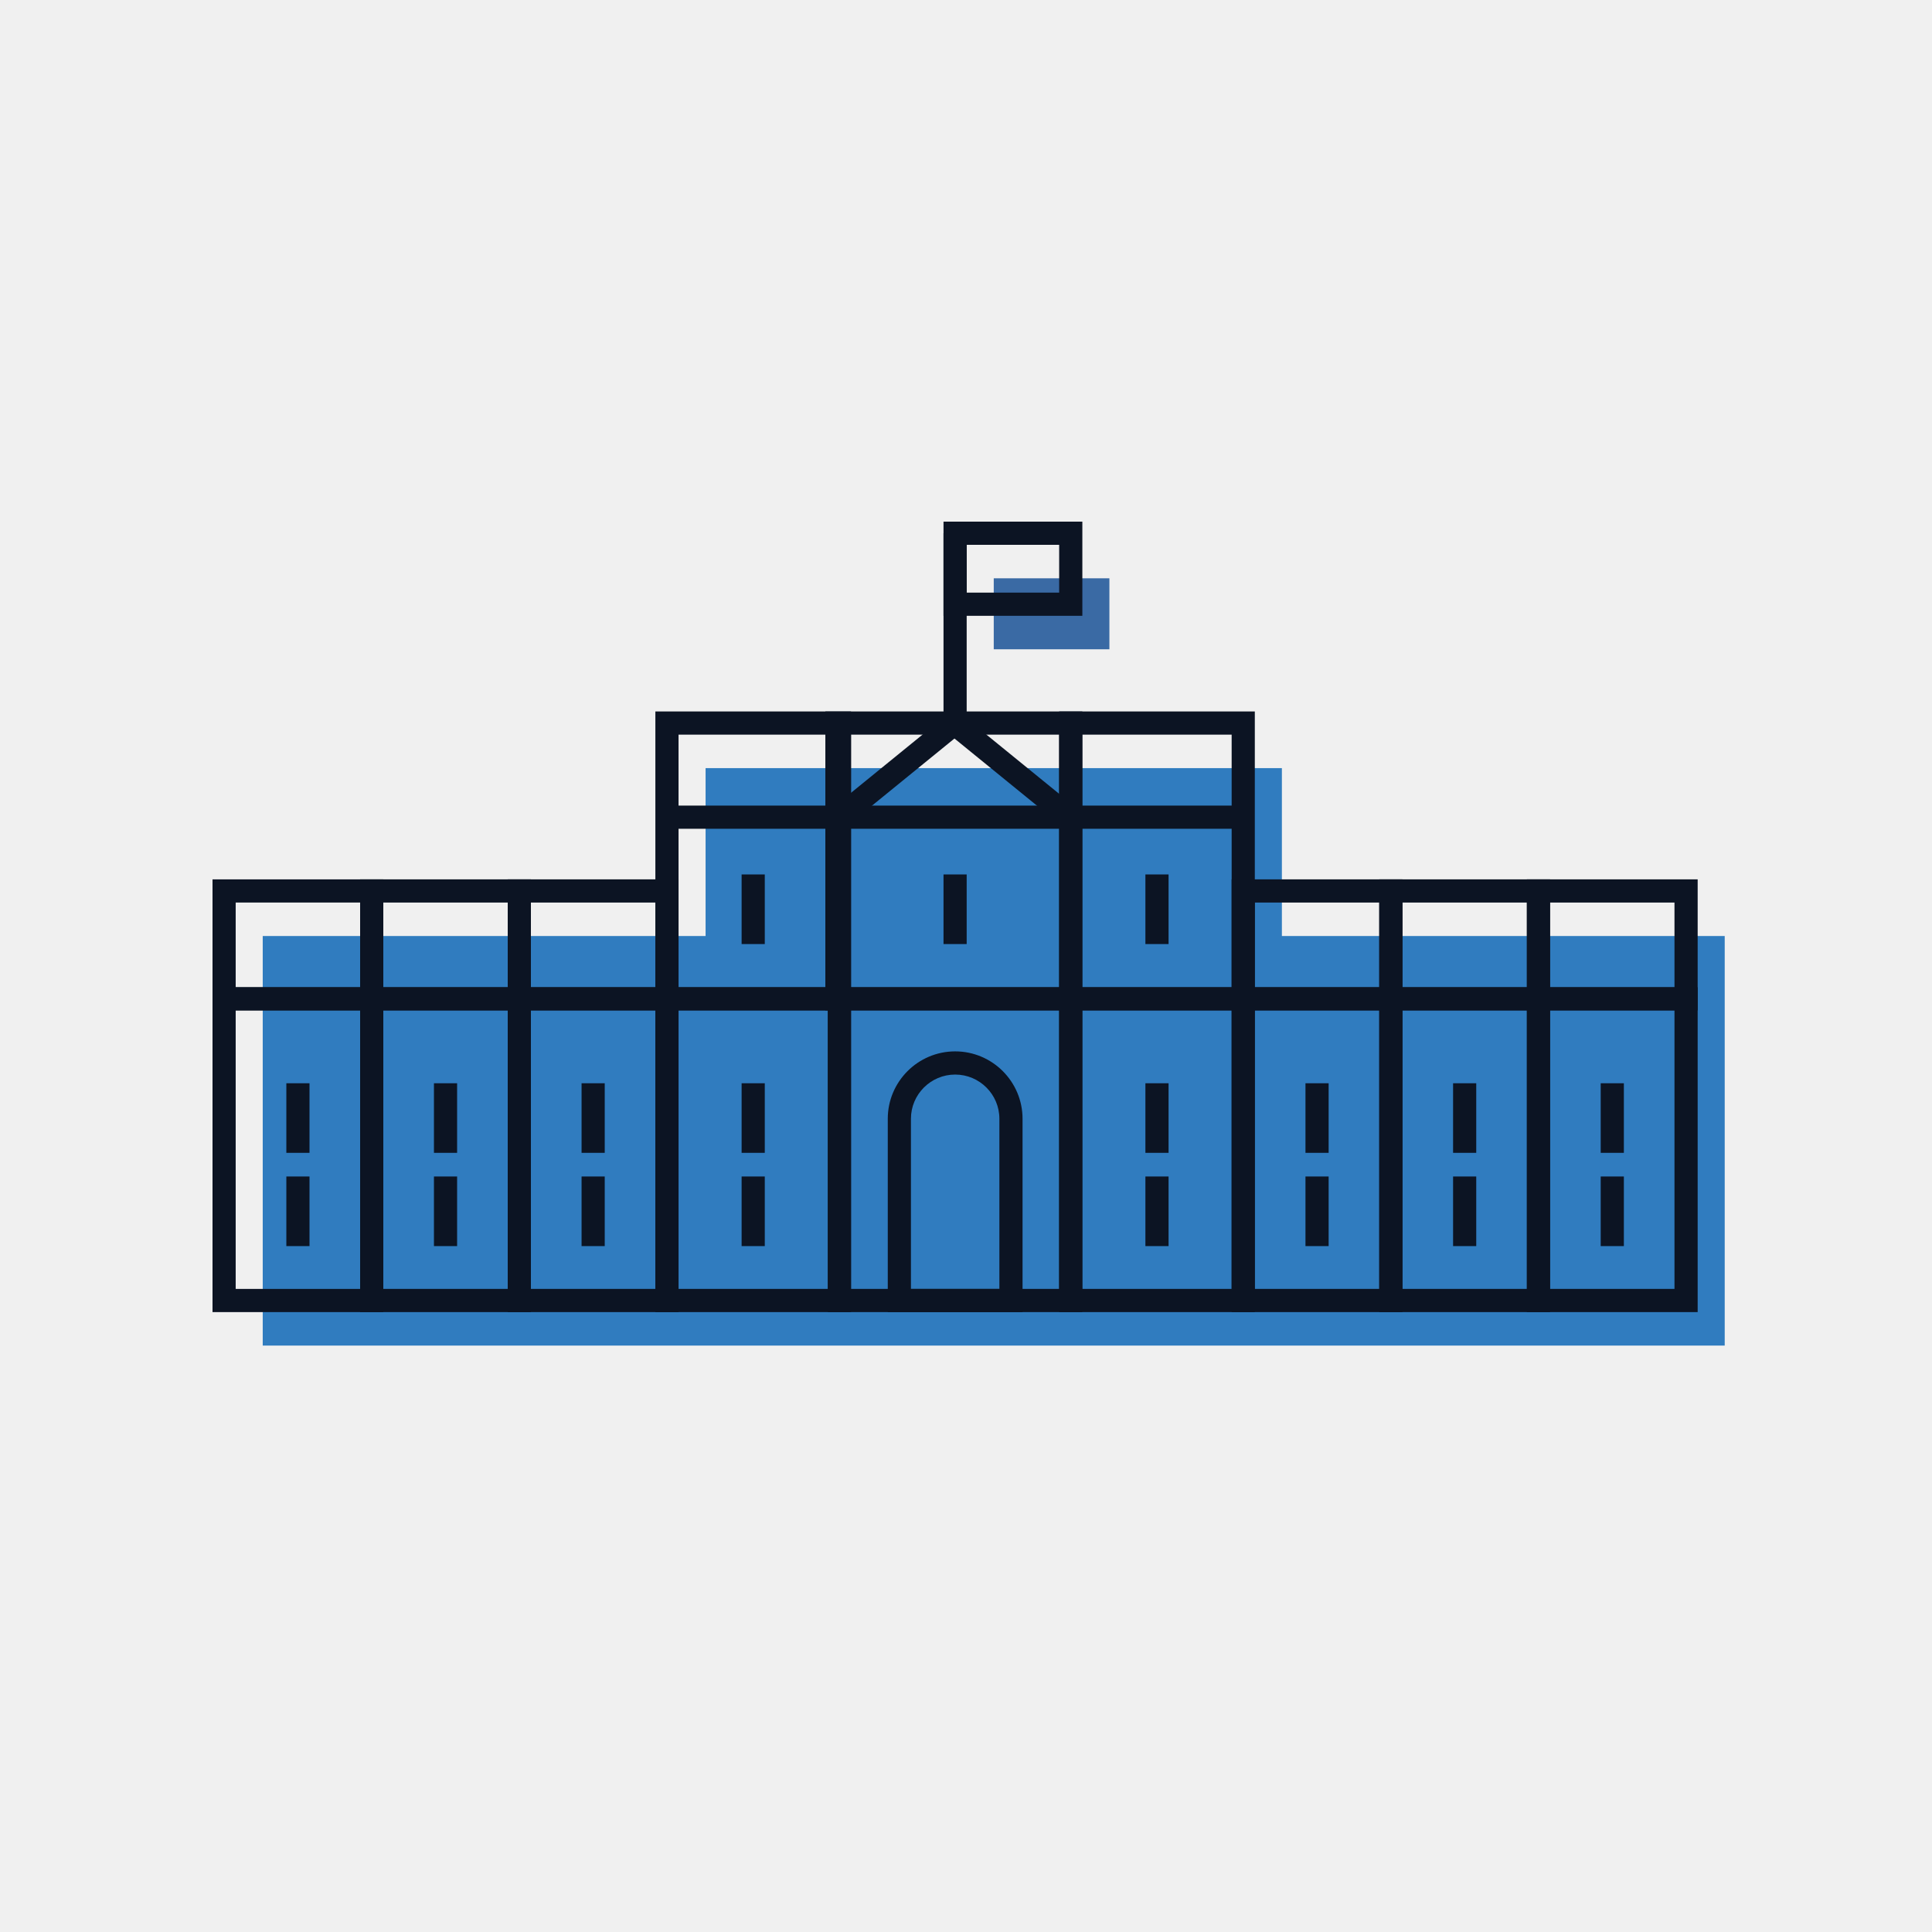
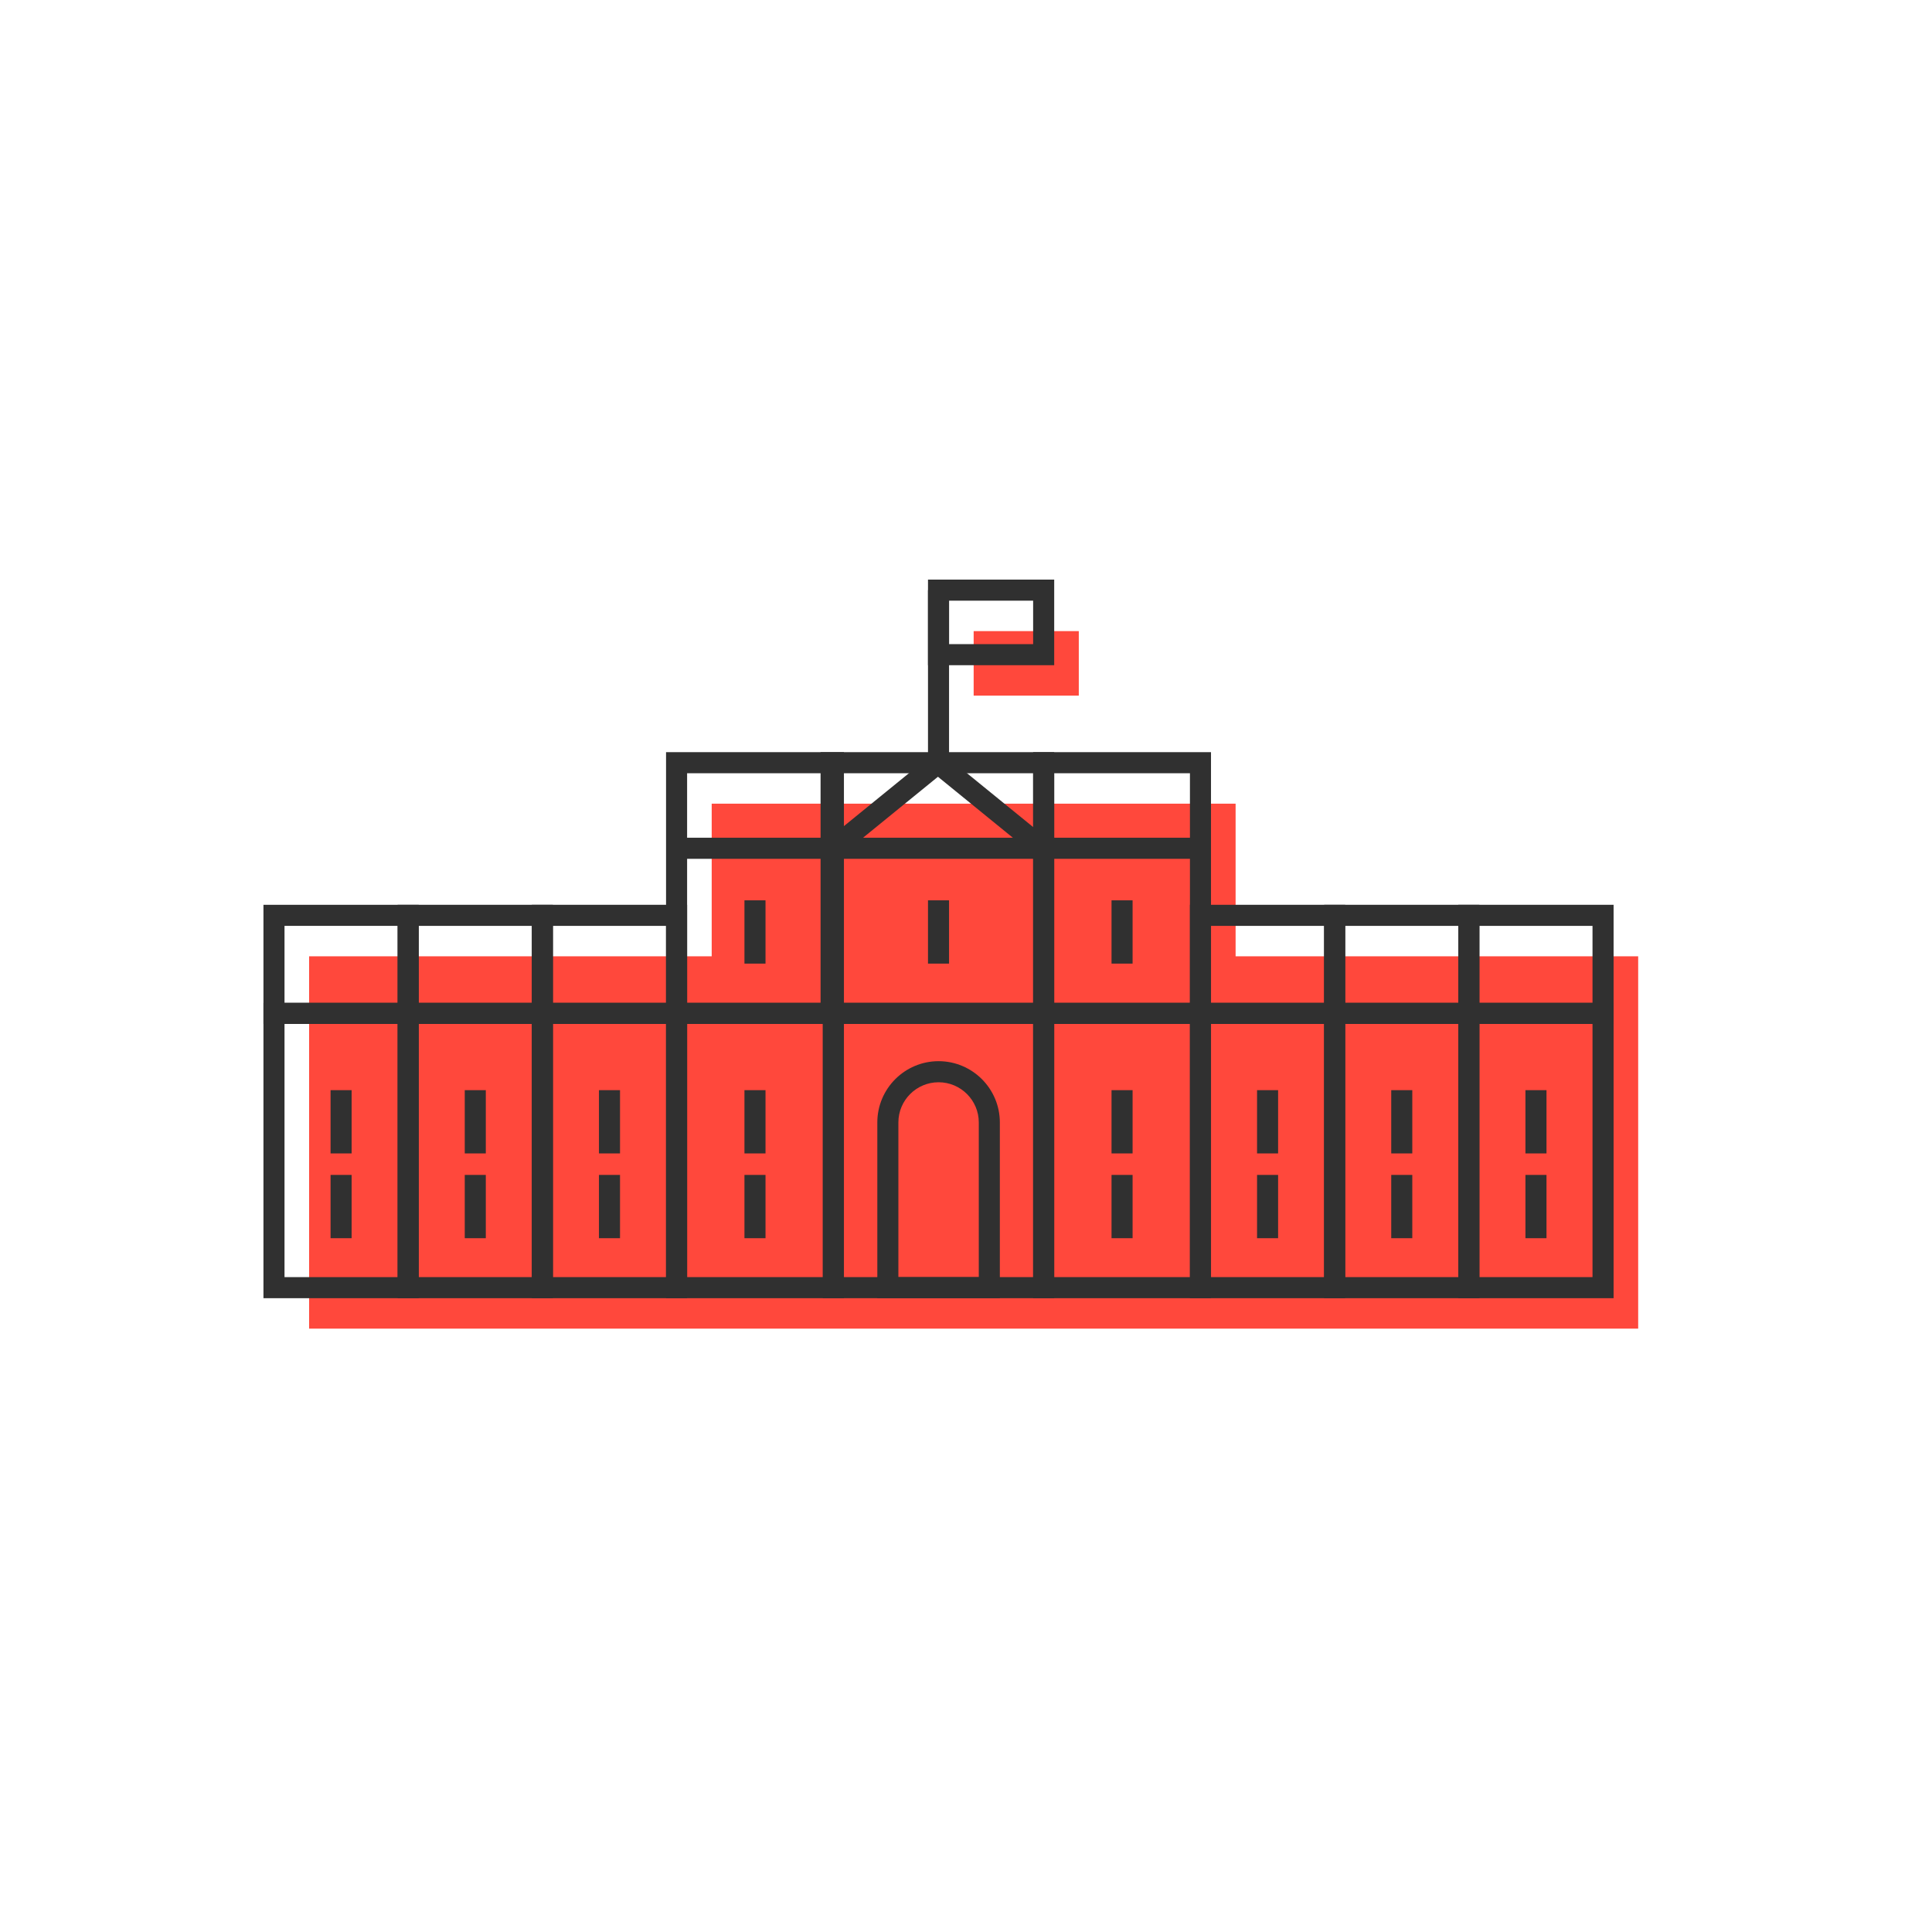
- <svg xmlns="http://www.w3.org/2000/svg" width="100px" height="100px" viewBox="0 0 100 100" version="1.1">
-   <defs />
-   <g id="Welcome" stroke="none" stroke-width="1" fill="none" fill-rule="evenodd">
-     <g id="Artboard-Copy-53">
-       <g id="Page-1-Copy" transform="translate(11, 27)">
-         <polygon id="Fill-1" fill="#307CBF" points="46.422 12.758 34.449 12.758 34.321 12.758 25.521 12.758 25.521 21.448 17.881 21.448 10.24 21.448 2.599 21.448 2.599 27.032 2.599 42.647 10.24 42.647 17.881 42.647 25.521 42.647 34.449 42.647 37.552 42.647 43.328 42.647 46.422 42.647 55.35 42.647 62.99 42.647 70.631 42.647 78.271 42.647 78.271 21.448 70.631 21.448 62.99 21.448 55.35 21.448 55.35 12.758" />
-         <polygon id="Fill-2" fill="#3A6AA4" points="40.436 6.607 46.422 6.607 46.422 2.933 40.436 2.933" />
-         <path d="M32.92,24.099 L43.822,24.099 L43.822,11.025 L32.92,11.025 L32.92,24.099 Z M31.72,25.299 L45.021,25.299 L45.021,9.825 L31.72,9.825 L31.72,25.299 Z" id="Fill-3" fill="#0C1423" />
-         <path d="M33.049,39.713 L43.822,39.713 L43.822,25.298 L33.049,25.298 L33.049,39.713 Z M31.849,40.914 L45.021,40.914 L45.021,24.099 L31.849,24.099 L31.849,40.914 Z" id="Fill-4" fill="#0C1423" />
-         <polygon id="Fill-5" fill="#0C1423" points="37.836 21.864 39.035 21.864 39.035 18.261 37.836 18.261" />
-         <polygon id="Fill-6" fill="#0C1423" points="31.85 24.699 33.049 24.699 33.049 10.425 31.85 10.425" />
-         <polygon id="Fill-7" fill="#0C1423" points="32.828 15.763 32.07 14.832 38.057 9.96 38.814 10.891" />
-         <polygon id="Fill-8" fill="#0C1423" points="43.978 15.763 37.992 10.891 38.749 9.96 44.736 14.832" />
-         <path d="M24.121,24.099 L31.85,24.099 L31.85,11.025 L24.121,11.025 L24.121,24.099 Z M22.922,25.299 L33.049,25.299 L33.049,9.825 L22.922,9.825 L22.922,25.299 Z" id="Fill-9" fill="#0C1423" />
-         <path d="M24.121,39.713 L31.85,39.713 L31.85,25.298 L24.121,25.298 L24.121,39.713 Z M22.922,40.914 L33.049,40.914 L33.049,24.099 L22.922,24.099 L22.922,40.914 Z" id="Fill-10" fill="#0C1423" />
-         <path d="M16.48,39.713 L22.921,39.713 L22.921,25.298 L16.48,25.298 L16.48,39.713 Z M15.281,40.914 L24.121,40.914 L24.121,24.099 L15.281,24.099 L15.281,40.914 Z" id="Fill-11" fill="#0C1423" />
-         <path d="M8.84,39.713 L15.281,39.713 L15.281,25.298 L8.84,25.298 L8.84,39.713 Z M7.64,40.914 L16.48,40.914 L16.48,24.099 L7.64,24.099 L7.64,40.914 Z" id="Fill-12" fill="#0C1423" />
-         <path d="M0,40.914 L8.84,40.914 L8.84,24.099 L0,24.099 L0,40.914 Z M1.199,39.714 L7.641,39.714 L7.641,25.299 L1.199,25.299 L1.199,39.714 Z" id="Fill-13" fill="#0C1423" />
-         <polygon id="Fill-14" fill="#0C1423" points="27.386 32.671 28.585 32.671 28.585 29.069 27.386 29.069" />
-         <polygon id="Fill-15" fill="#0C1423" points="27.386 37.498 28.585 37.498 28.585 33.895 27.386 33.895" />
-         <polygon id="Fill-16" fill="#0C1423" points="27.386 21.864 28.585 21.864 28.585 18.261 27.386 18.261" />
-         <polygon id="Fill-17" fill="#0C1423" points="19.102 32.671 20.301 32.671 20.301 29.069 19.102 29.069" />
-         <polygon id="Fill-18" fill="#0C1423" points="19.102 37.498 20.301 37.498 20.301 33.895 19.102 33.895" />
-         <polygon id="Fill-19" fill="#0C1423" points="11.461 32.671 12.66 32.671 12.66 29.069 11.461 29.069" />
-         <polygon id="Fill-20" fill="#0C1423" points="11.461 37.498 12.66 37.498 12.66 33.895 11.461 33.895" />
-         <polygon id="Fill-21" fill="#0C1423" points="3.821 32.671 5.02 32.671 5.02 29.069 3.821 29.069" />
-         <polygon id="Fill-22" fill="#0C1423" points="3.821 37.498 5.02 37.498 5.02 33.895 3.821 33.895" />
-         <path d="M0,25.299 L8.84,25.299 L8.84,18.516 L0,18.516 L0,25.299 Z M1.199,24.099 L7.641,24.099 L7.641,19.715 L1.199,19.715 L1.199,24.099 Z" id="Fill-23" fill="#0C1423" />
-         <path d="M8.84,24.099 L15.281,24.099 L15.281,19.716 L8.84,19.716 L8.84,24.099 Z M7.64,25.299 L16.48,25.299 L16.48,18.515 L7.64,18.515 L7.64,25.299 Z" id="Fill-24" fill="#0C1423" />
-         <path d="M16.48,24.099 L22.921,24.099 L22.921,19.716 L16.48,19.716 L16.48,24.099 Z M15.281,25.299 L24.121,25.299 L24.121,18.515 L15.281,18.515 L15.281,25.299 Z" id="Fill-25" fill="#0C1423" />
-         <polygon id="Fill-26" fill="#0C1423" points="23.521 15.897 32.449 15.897 32.449 14.697 23.521 14.697" />
-         <path d="M45.021,24.099 L52.75,24.099 L52.75,11.025 L45.021,11.025 L45.021,24.099 Z M43.822,25.299 L53.949,25.299 L53.949,9.825 L43.822,9.825 L43.822,25.299 Z" id="Fill-27" fill="#0C1423" />
-         <path d="M45.021,39.713 L52.75,39.713 L52.75,25.298 L45.021,25.298 L45.021,39.713 Z M43.822,40.914 L53.949,40.914 L53.949,24.099 L43.822,24.099 L43.822,40.914 Z" id="Fill-28" fill="#0C1423" />
-         <path d="M53.949,39.713 L60.39,39.713 L60.39,25.298 L53.949,25.298 L53.949,39.713 Z M52.75,40.914 L61.59,40.914 L61.59,24.099 L52.75,24.099 L52.75,40.914 Z" id="Fill-29" fill="#0C1423" />
-         <path d="M61.59,39.713 L68.031,39.713 L68.031,25.298 L61.59,25.298 L61.59,39.713 Z M60.39,40.914 L69.23,40.914 L69.23,24.099 L60.39,24.099 L60.39,40.914 Z" id="Fill-30" fill="#0C1423" />
-         <path d="M69.23,39.713 L75.671,39.713 L75.671,25.298 L69.23,25.298 L69.23,39.713 Z M68.031,40.914 L76.871,40.914 L76.871,24.099 L68.031,24.099 L68.031,40.914 Z" id="Fill-31" fill="#0C1423" />
-         <polygon id="Fill-32" fill="#0C1423" points="48.286 32.671 49.485 32.671 49.485 29.069 48.286 29.069" />
-         <polygon id="Fill-33" fill="#0C1423" points="48.286 37.498 49.485 37.498 49.485 33.895 48.286 33.895" />
-         <polygon id="Fill-34" fill="#0C1423" points="48.286 21.864 49.485 21.864 49.485 18.261 48.286 18.261" />
-         <polygon id="Fill-35" fill="#0C1423" points="56.571 32.671 57.77 32.671 57.77 29.069 56.571 29.069" />
-         <polygon id="Fill-36" fill="#0C1423" points="56.571 37.498 57.77 37.498 57.77 33.895 56.571 33.895" />
-         <polygon id="Fill-37" fill="#0C1423" points="64.211 32.671 65.41 32.671 65.41 29.069 64.211 29.069" />
-         <polygon id="Fill-38" fill="#0C1423" points="64.211 37.498 65.41 37.498 65.41 33.895 64.211 33.895" />
-         <polygon id="Fill-39" fill="#0C1423" points="71.852 32.671 73.051 32.671 73.051 29.069 71.852 29.069" />
-         <polygon id="Fill-40" fill="#0C1423" points="71.852 37.498 73.051 37.498 73.051 33.895 71.852 33.895" />
-         <path d="M69.23,24.099 L75.671,24.099 L75.671,19.716 L69.23,19.716 L69.23,24.099 Z M68.031,25.299 L76.871,25.299 L76.871,18.515 L68.031,18.515 L68.031,25.299 Z" id="Fill-41" fill="#0C1423" />
-         <path d="M61.59,24.099 L68.031,24.099 L68.031,19.716 L61.59,19.716 L61.59,24.099 Z M60.39,25.299 L69.23,25.299 L69.23,18.515 L60.39,18.515 L60.39,25.299 Z" id="Fill-42" fill="#0C1423" />
-         <path d="M53.949,24.099 L60.39,24.099 L60.39,19.716 L53.949,19.716 L53.949,24.099 Z M52.75,25.299 L61.59,25.299 L61.59,18.515 L52.75,18.515 L52.75,25.299 Z" id="Fill-43" fill="#0C1423" />
-         <polygon id="Fill-44" fill="#0C1423" points="44.422 15.897 53.35 15.897 53.35 14.697 44.422 14.697" />
-         <polygon id="Fill-45" fill="#0C1423" points="32.449 15.897 44.357 15.897 44.357 14.697 32.449 14.697" />
-         <polygon id="Fill-46" fill="#0C1423" points="37.836 10.425 39.035 10.425 39.035 0.6 37.836 0.6" />
-         <path d="M37.836,4.874 L45.022,4.874 L45.022,0 L37.836,0 L37.836,4.874 Z M39.035,3.674 L43.822,3.674 L43.822,1.2 L39.035,1.2 L39.035,3.674 Z" id="Fill-47" fill="#0C1423" />
-         <path d="M36.15,39.714 L40.728,39.714 L40.728,30.907 C40.728,29.645 39.701,28.619 38.439,28.619 C37.177,28.619 36.15,29.645 36.15,30.907 L36.15,39.714 Z M41.927,40.914 L34.951,40.914 L34.951,30.907 C34.951,28.984 36.515,27.419 38.439,27.419 C40.363,27.419 41.927,28.984 41.927,30.907 L41.927,40.914 Z" id="Fill-48" fill="#0C1423" />
-       </g>
+ <svg xmlns="http://www.w3.org/2000/svg" width="110" height="110" viewBox="0 0 110 110" fill="none">
+   <g id="i-est">
+     <rect width="110" height="110" fill="white" />
+     <g id="Group">
+       <path id="Fill 1" fill-rule="evenodd" clip-rule="evenodd" d="M61.422 45.758H49.449H49.321H40.521V54.448H32.881H25.24H17.599V60.032V75.647H25.24H32.881H40.521H49.449H52.552H58.328H61.422H70.35H77.99H85.631H93.271V54.448H85.631H77.99H70.35V45.758H61.422Z" fill="#FF483C" />
+       <path id="Fill 2" fill-rule="evenodd" clip-rule="evenodd" d="M55.436 39.607H61.422V35.933H55.436V39.607Z" fill="#FF483C" />
+       <path id="Fill 3" fill-rule="evenodd" clip-rule="evenodd" d="M47.92 57.099H58.822V44.025H47.92V57.099ZM46.72 58.299H60.021V42.825H46.72V58.299Z" fill="#303030" />
+       <path id="Fill 4" fill-rule="evenodd" clip-rule="evenodd" d="M48.049 72.713H58.822V58.298H48.049V72.713ZM46.849 73.914H60.021V57.099H46.849V73.914Z" fill="#303030" />
+       <path id="Fill 5" fill-rule="evenodd" clip-rule="evenodd" d="M52.836 54.864H54.035V51.261H52.836V54.864Z" fill="#303030" />
+       <path id="Fill 6" fill-rule="evenodd" clip-rule="evenodd" d="M46.85 57.699H48.049V43.425H46.85V57.699Z" fill="#303030" />
+       <path id="Fill 7" fill-rule="evenodd" clip-rule="evenodd" d="M47.828 48.763L47.07 47.832L53.057 42.96L53.814 43.891L47.828 48.763Z" fill="#303030" />
+       <path id="Fill 8" fill-rule="evenodd" clip-rule="evenodd" d="M58.978 48.763L52.992 43.891L53.749 42.96L59.736 47.832L58.978 48.763Z" fill="#303030" />
+       <path id="Fill 9" fill-rule="evenodd" clip-rule="evenodd" d="M39.121 57.099H46.85V44.025H39.121V57.099ZM37.922 58.299H48.049V42.825H37.922V58.299Z" fill="#303030" />
+       <path id="Fill 10" fill-rule="evenodd" clip-rule="evenodd" d="M39.121 72.713H46.85V58.298H39.121V72.713ZM37.922 73.914H48.049V57.099H37.922V73.914Z" fill="#303030" />
+       <path id="Fill 11" fill-rule="evenodd" clip-rule="evenodd" d="M31.48 72.713H37.921V58.298H31.48V72.713ZM30.281 73.914H39.121V57.099H30.281V73.914Z" fill="#303030" />
+       <path id="Fill 12" fill-rule="evenodd" clip-rule="evenodd" d="M23.84 72.713H30.281V58.298H23.84V72.713ZM22.64 73.914H31.48V57.099H22.64V73.914Z" fill="#303030" />
+       <path id="Fill 13" fill-rule="evenodd" clip-rule="evenodd" d="M15 73.914H23.84V57.099H15V73.914ZM16.199 72.714H22.641V58.299H16.199V72.714Z" fill="#303030" />
+       <path id="Fill 14" fill-rule="evenodd" clip-rule="evenodd" d="M42.386 65.671H43.585V62.069H42.386V65.671Z" fill="#303030" />
+       <path id="Fill 15" fill-rule="evenodd" clip-rule="evenodd" d="M42.386 70.498H43.585V66.895H42.386V70.498Z" fill="#303030" />
+       <path id="Fill 16" fill-rule="evenodd" clip-rule="evenodd" d="M42.386 54.864H43.585V51.261H42.386V54.864Z" fill="#303030" />
+       <path id="Fill 17" fill-rule="evenodd" clip-rule="evenodd" d="M34.102 65.671H35.301V62.069H34.102V65.671Z" fill="#303030" />
+       <path id="Fill 18" fill-rule="evenodd" clip-rule="evenodd" d="M34.102 70.498H35.301V66.895H34.102V70.498Z" fill="#303030" />
+       <path id="Fill 19" fill-rule="evenodd" clip-rule="evenodd" d="M26.461 65.671H27.66V62.069H26.461V65.671Z" fill="#303030" />
+       <path id="Fill 20" fill-rule="evenodd" clip-rule="evenodd" d="M26.461 70.498H27.66V66.895H26.461V70.498Z" fill="#303030" />
+       <path id="Fill 21" fill-rule="evenodd" clip-rule="evenodd" d="M18.821 65.671H20.02V62.069H18.821V65.671Z" fill="#303030" />
+       <path id="Fill 22" fill-rule="evenodd" clip-rule="evenodd" d="M18.821 70.498H20.02V66.895H18.821V70.498Z" fill="#303030" />
+       <path id="Fill 23" fill-rule="evenodd" clip-rule="evenodd" d="M15 58.299H23.84V51.516H15V58.299ZM16.199 57.099H22.641V52.715H16.199V57.099Z" fill="#303030" />
+       <path id="Fill 24" fill-rule="evenodd" clip-rule="evenodd" d="M23.84 57.099H30.281V52.716H23.84V57.099ZM22.64 58.299H31.48V51.515H22.64V58.299Z" fill="#303030" />
+       <path id="Fill 25" fill-rule="evenodd" clip-rule="evenodd" d="M31.48 57.099H37.921V52.716H31.48V57.099ZM30.281 58.299H39.121V51.515H30.281V58.299Z" fill="#303030" />
+       <path id="Fill 26" fill-rule="evenodd" clip-rule="evenodd" d="M38.521 48.897H47.449V47.697H38.521V48.897Z" fill="#303030" />
+       <path id="Fill 27" fill-rule="evenodd" clip-rule="evenodd" d="M60.021 57.099H67.75V44.025H60.021V57.099ZM58.822 58.299H68.949V42.825H58.822V58.299Z" fill="#303030" />
+       <path id="Fill 28" fill-rule="evenodd" clip-rule="evenodd" d="M60.021 72.713H67.75V58.298H60.021V72.713ZM58.822 73.914H68.949V57.099H58.822V73.914Z" fill="#303030" />
+       <path id="Fill 29" fill-rule="evenodd" clip-rule="evenodd" d="M68.949 72.713H75.39V58.298H68.949V72.713ZM67.75 73.914H76.59V57.099H67.75V73.914Z" fill="#303030" />
+       <path id="Fill 30" fill-rule="evenodd" clip-rule="evenodd" d="M76.59 72.713H83.031V58.298H76.59V72.713ZM75.39 73.914H84.23V57.099H75.39V73.914Z" fill="#303030" />
+       <path id="Fill 31" fill-rule="evenodd" clip-rule="evenodd" d="M84.23 72.713H90.671V58.298H84.23V72.713ZM83.031 73.914H91.871V57.099H83.031V73.914Z" fill="#303030" />
+       <path id="Fill 32" fill-rule="evenodd" clip-rule="evenodd" d="M63.286 65.671H64.485V62.069H63.286V65.671Z" fill="#303030" />
+       <path id="Fill 33" fill-rule="evenodd" clip-rule="evenodd" d="M63.286 70.498H64.485V66.895H63.286V70.498Z" fill="#303030" />
+       <path id="Fill 34" fill-rule="evenodd" clip-rule="evenodd" d="M63.286 54.864H64.485V51.261H63.286V54.864Z" fill="#303030" />
+       <path id="Fill 35" fill-rule="evenodd" clip-rule="evenodd" d="M71.571 65.671H72.77V62.069H71.571V65.671Z" fill="#303030" />
+       <path id="Fill 36" fill-rule="evenodd" clip-rule="evenodd" d="M71.571 70.498H72.77V66.895H71.571V70.498Z" fill="#303030" />
+       <path id="Fill 37" fill-rule="evenodd" clip-rule="evenodd" d="M79.211 65.671H80.41V62.069H79.211V65.671Z" fill="#303030" />
+       <path id="Fill 38" fill-rule="evenodd" clip-rule="evenodd" d="M79.211 70.498H80.41V66.895H79.211V70.498Z" fill="#303030" />
+       <path id="Fill 39" fill-rule="evenodd" clip-rule="evenodd" d="M86.852 65.671H88.051V62.069H86.852V65.671Z" fill="#303030" />
+       <path id="Fill 40" fill-rule="evenodd" clip-rule="evenodd" d="M86.852 70.498H88.051V66.895H86.852V70.498Z" fill="#303030" />
+       <path id="Fill 41" fill-rule="evenodd" clip-rule="evenodd" d="M84.23 57.099H90.671V52.716H84.23V57.099ZM83.031 58.299H91.871V51.515H83.031V58.299Z" fill="#303030" />
+       <path id="Fill 42" fill-rule="evenodd" clip-rule="evenodd" d="M76.59 57.099H83.031V52.716H76.59V57.099ZM75.39 58.299H84.23V51.515H75.39V58.299Z" fill="#303030" />
+       <path id="Fill 43" fill-rule="evenodd" clip-rule="evenodd" d="M68.949 57.099H75.39V52.716H68.949V57.099ZM67.75 58.299H76.59V51.515H67.75V58.299Z" fill="#303030" />
+       <path id="Fill 44" fill-rule="evenodd" clip-rule="evenodd" d="M59.422 48.897H68.35V47.697H59.422V48.897Z" fill="#303030" />
+       <path id="Fill 45" fill-rule="evenodd" clip-rule="evenodd" d="M47.449 48.897H59.357V47.697H47.449V48.897Z" fill="#303030" />
+       <path id="Fill 46" fill-rule="evenodd" clip-rule="evenodd" d="M52.836 43.425H54.035V33.6H52.836V43.425Z" fill="#303030" />
+       <path id="Fill 47" fill-rule="evenodd" clip-rule="evenodd" d="M52.836 37.874H60.022V33H52.836V37.874ZM54.035 36.674H58.822V34.2H54.035V36.674Z" fill="#303030" />
+       <path id="Fill 48" fill-rule="evenodd" clip-rule="evenodd" d="M51.15 72.714H55.728V63.907C55.728 62.645 54.701 61.619 53.439 61.619C52.177 61.619 51.15 62.645 51.15 63.907V72.714ZM56.927 73.914H49.951V63.907C49.951 61.984 51.515 60.419 53.439 60.419C55.363 60.419 56.927 61.984 56.927 63.907V73.914Z" fill="#303030" />
    </g>
  </g>
</svg>
